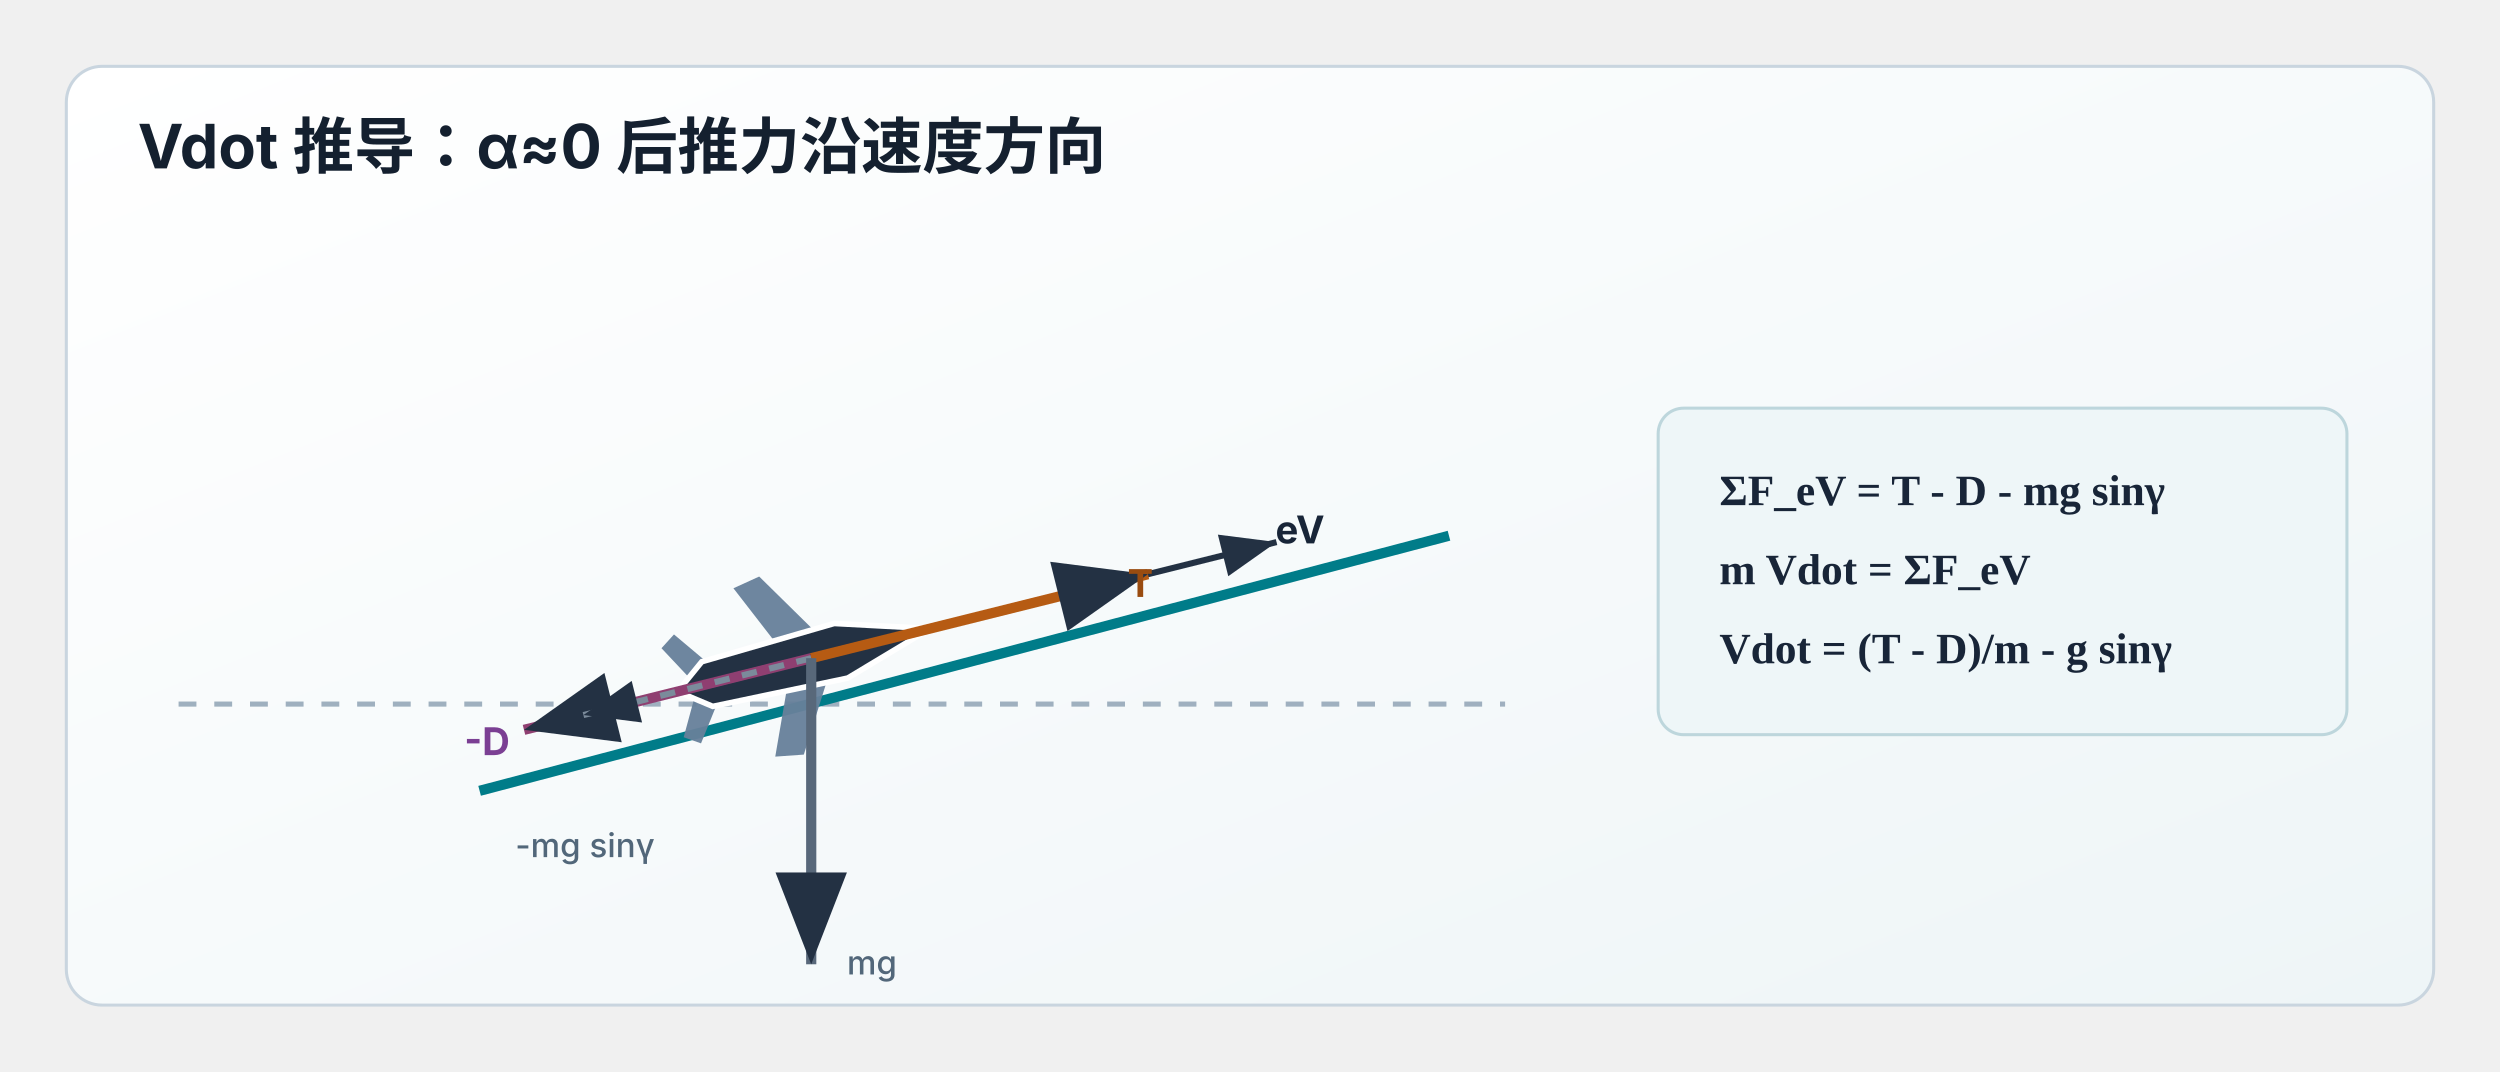
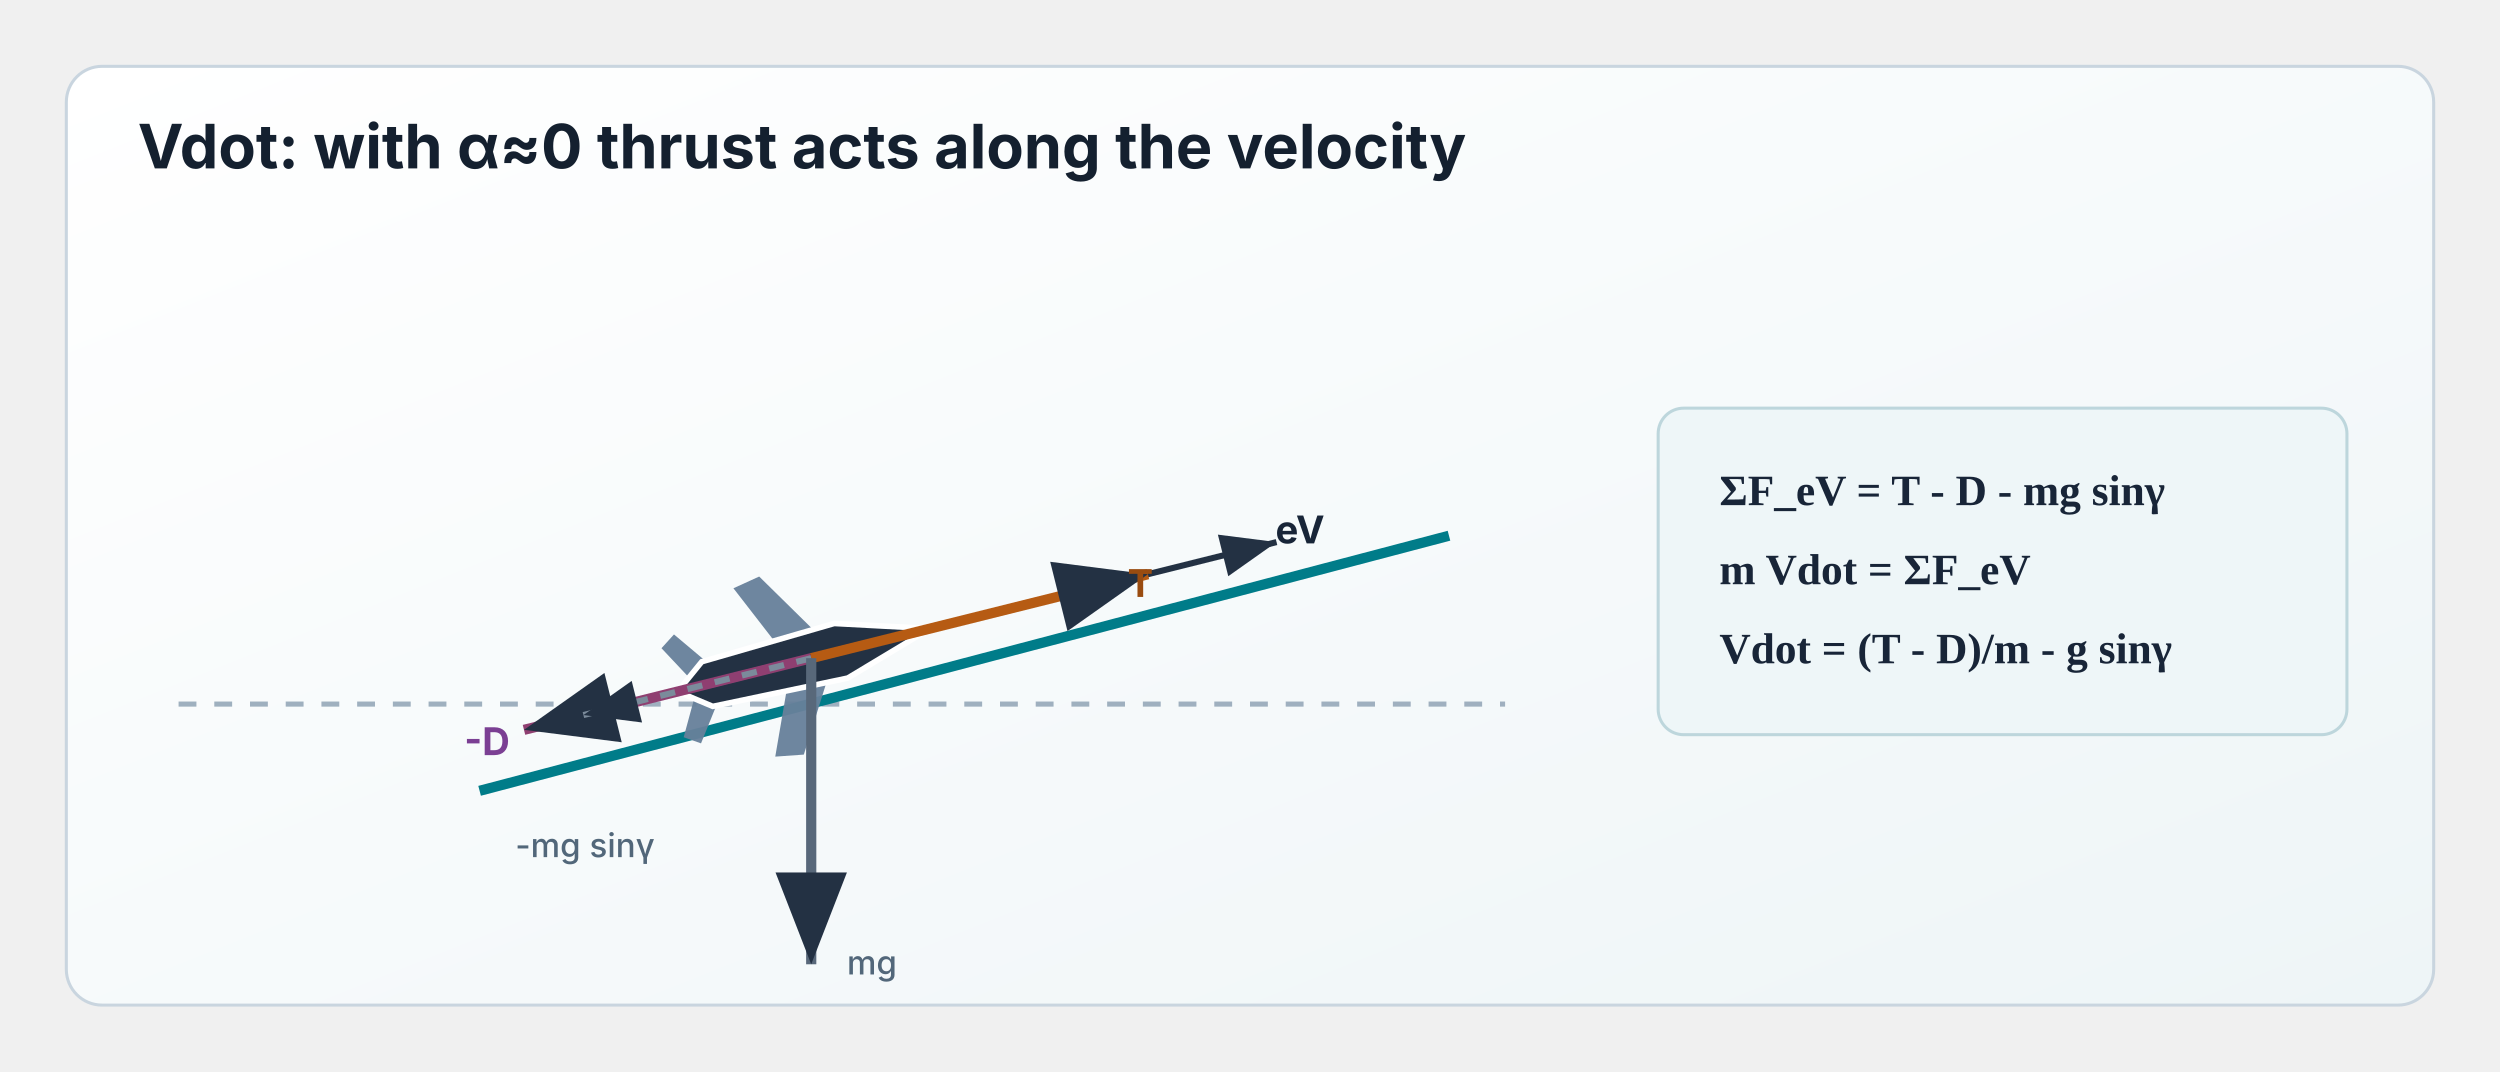
<svg xmlns="http://www.w3.org/2000/svg" width="980" height="420" viewBox="0 0 980 420" role="img" aria-labelledby="title">
  <defs>
    <marker id="arrow" markerWidth="12" markerHeight="12" refX="9" refY="3.5" orient="auto" markerUnits="strokeWidth">
      <path d="M0,0 L9,3.5 L0,7 Z" fill="#233143" />
    </marker>
    <linearGradient id="panel" x1="0" x2="1" y1="0" y2="1">
      <stop offset="0" stop-color="#ffffff" />
      <stop offset="1" stop-color="#eef5f7" />
    </linearGradient>
  </defs>
  <style>
    svg { background: #f6f8fb; }
    .panel { fill: url(#panel); stroke: #c9d5df; stroke-width: 1.2; rx: 14; }
    .soft { fill: #eef6f8; stroke: #bdd6dc; stroke-width: 1.2; rx: 10; }
    .warnbox { fill: #fff4e5; stroke: #e1a154; stroke-width: 1.2; rx: 10; }
    .aircraft { fill: #233143; stroke: #ffffff; stroke-width: 2.2; }
    .wing { fill: #67809a; opacity: .95; }
    .horizon { stroke: #9fb0bf; stroke-width: 2; stroke-dasharray: 7 7; }
    .path { stroke: #007c89; stroke-width: 4; fill: none; }
    .axis { stroke: #233143; stroke-width: 2.4; fill: none; }
    .force { stroke: #b65b13; stroke-width: 4; fill: none; }
    .lift { stroke: #2f62b7; stroke-width: 4; fill: none; }
    .drag { stroke: #8f3f71; stroke-width: 4; fill: none; }
    .weight { stroke: #58687a; stroke-width: 4; fill: none; }
    .component { stroke: #7b8b9b; stroke-width: 2.4; stroke-dasharray: 6 5; fill: none; }
    .alpha { stroke: #bf4b34; stroke-width: 3; fill: none; }
    .bank { stroke: #6f48a8; stroke-width: 3; fill: none; }
    .flow { stroke: #007c89; stroke-width: 2.8; fill: none; }
    .danger { stroke: #b7352d; stroke-width: 3.2; fill: none; }
    .dot { fill: #007c89; stroke: #ffffff; stroke-width: 2; }
    .title { fill: #14202f; font: 700 24px -apple-system, BlinkMacSystemFont, "Segoe UI", sans-serif; }
    .subtitle { fill: #52677a; font: 500 14px -apple-system, BlinkMacSystemFont, "Segoe UI", sans-serif; }
    .label { fill: #182538; font: 650 15px -apple-system, BlinkMacSystemFont, "Segoe UI", sans-serif; }
    .small { fill: #52677a; font: 500 13px -apple-system, BlinkMacSystemFont, "Segoe UI", sans-serif; }
    .formula { fill: #182538; font: 600 17px "Times New Roman", serif; }
    .mono { fill: #233143; font: 600 13px ui-monospace, SFMono-Regular, Menlo, Consolas, monospace; }
    .orange { fill: #9a4c10; font: 700 15px -apple-system, BlinkMacSystemFont, "Segoe UI", sans-serif; }
    .blue { fill: #2f62b7; font: 700 15px -apple-system, BlinkMacSystemFont, "Segoe UI", sans-serif; }
    .violet { fill: #7b3f93; font: 700 15px -apple-system, BlinkMacSystemFont, "Segoe UI", sans-serif; }
    .red { fill: #b7352d; font: 700 15px -apple-system, BlinkMacSystemFont, "Segoe UI", sans-serif; }
  </style>
  <rect class="panel" x="26.0" y="26.0" width="928.0" height="368.0" />
-   <text class="title" x="54.0" y="66.0">Vdot 推导：α≈0 后推力沿速度方向</text>
+   <text class="title" x="54.0" y="66.0">Vdot: with α≈0 thrust acts along the velocity</text>
  <line class="horizon" x1="70.0" y1="276.0" x2="590.0" y2="276.0" />
  <line class="path" x1="188.0" y1="310.0" x2="568.0" y2="210.0" />
  <polygon class="wing" points="327.7,255.6 297.6,226.0 287.5,230.6 310.2,259.9 303.9,296.6 315.1,295.8" />
  <polygon class="wing" points="285.0,266.2 264.2,248.7 259.3,254.1 273.4,269.1 268.0,289.0 274.8,291.4" />
  <polygon class="aircraft" points="364.6,246.4 327.0,244.4 275.1,259.4 265.6,271.1 279.4,276.9 332.3,265.8" />
  <line class="axis" x1="318.0" y1="258.0" x2="500.4" y2="212.5" marker-end="url(#arrow)" />
  <text class="label" x="500.0" y="213.0">eV</text>
  <line class="force" x1="318.0" y1="258.0" x2="450.0" y2="225.1" marker-end="url(#arrow)" />
  <text class="orange" x="442.0" y="234.0">T</text>
  <line class="drag" x1="318.0" y1="258.0" x2="205.4" y2="286.1" marker-end="url(#arrow)" />
  <text class="violet" x="182.0" y="296.0">-D</text>
  <line class="component" x1="318.0" y1="258.0" x2="228.7" y2="280.3" marker-end="url(#arrow)" />
  <text class="small" x="202.0" y="336.0">-mg sinγ</text>
  <line class="weight" x1="318.0" y1="258.0" x2="318.0" y2="378.0" marker-end="url(#arrow)" />
  <text class="small" x="332.0" y="382.0">mg</text>
  <rect class="soft" x="650.0" y="160.0" width="270.0" height="128.0" />
  <text class="formula" x="674.0" y="198.0">
    <tspan x="674.0" dy="0">ΣF_eV = T - D - mg sinγ</tspan>
    <tspan x="674.0" dy="31">m Vdot = ΣF_eV</tspan>
    <tspan x="674.0" dy="31">Vdot = (T - D)/m - g sinγ</tspan>
  </text>
</svg>
